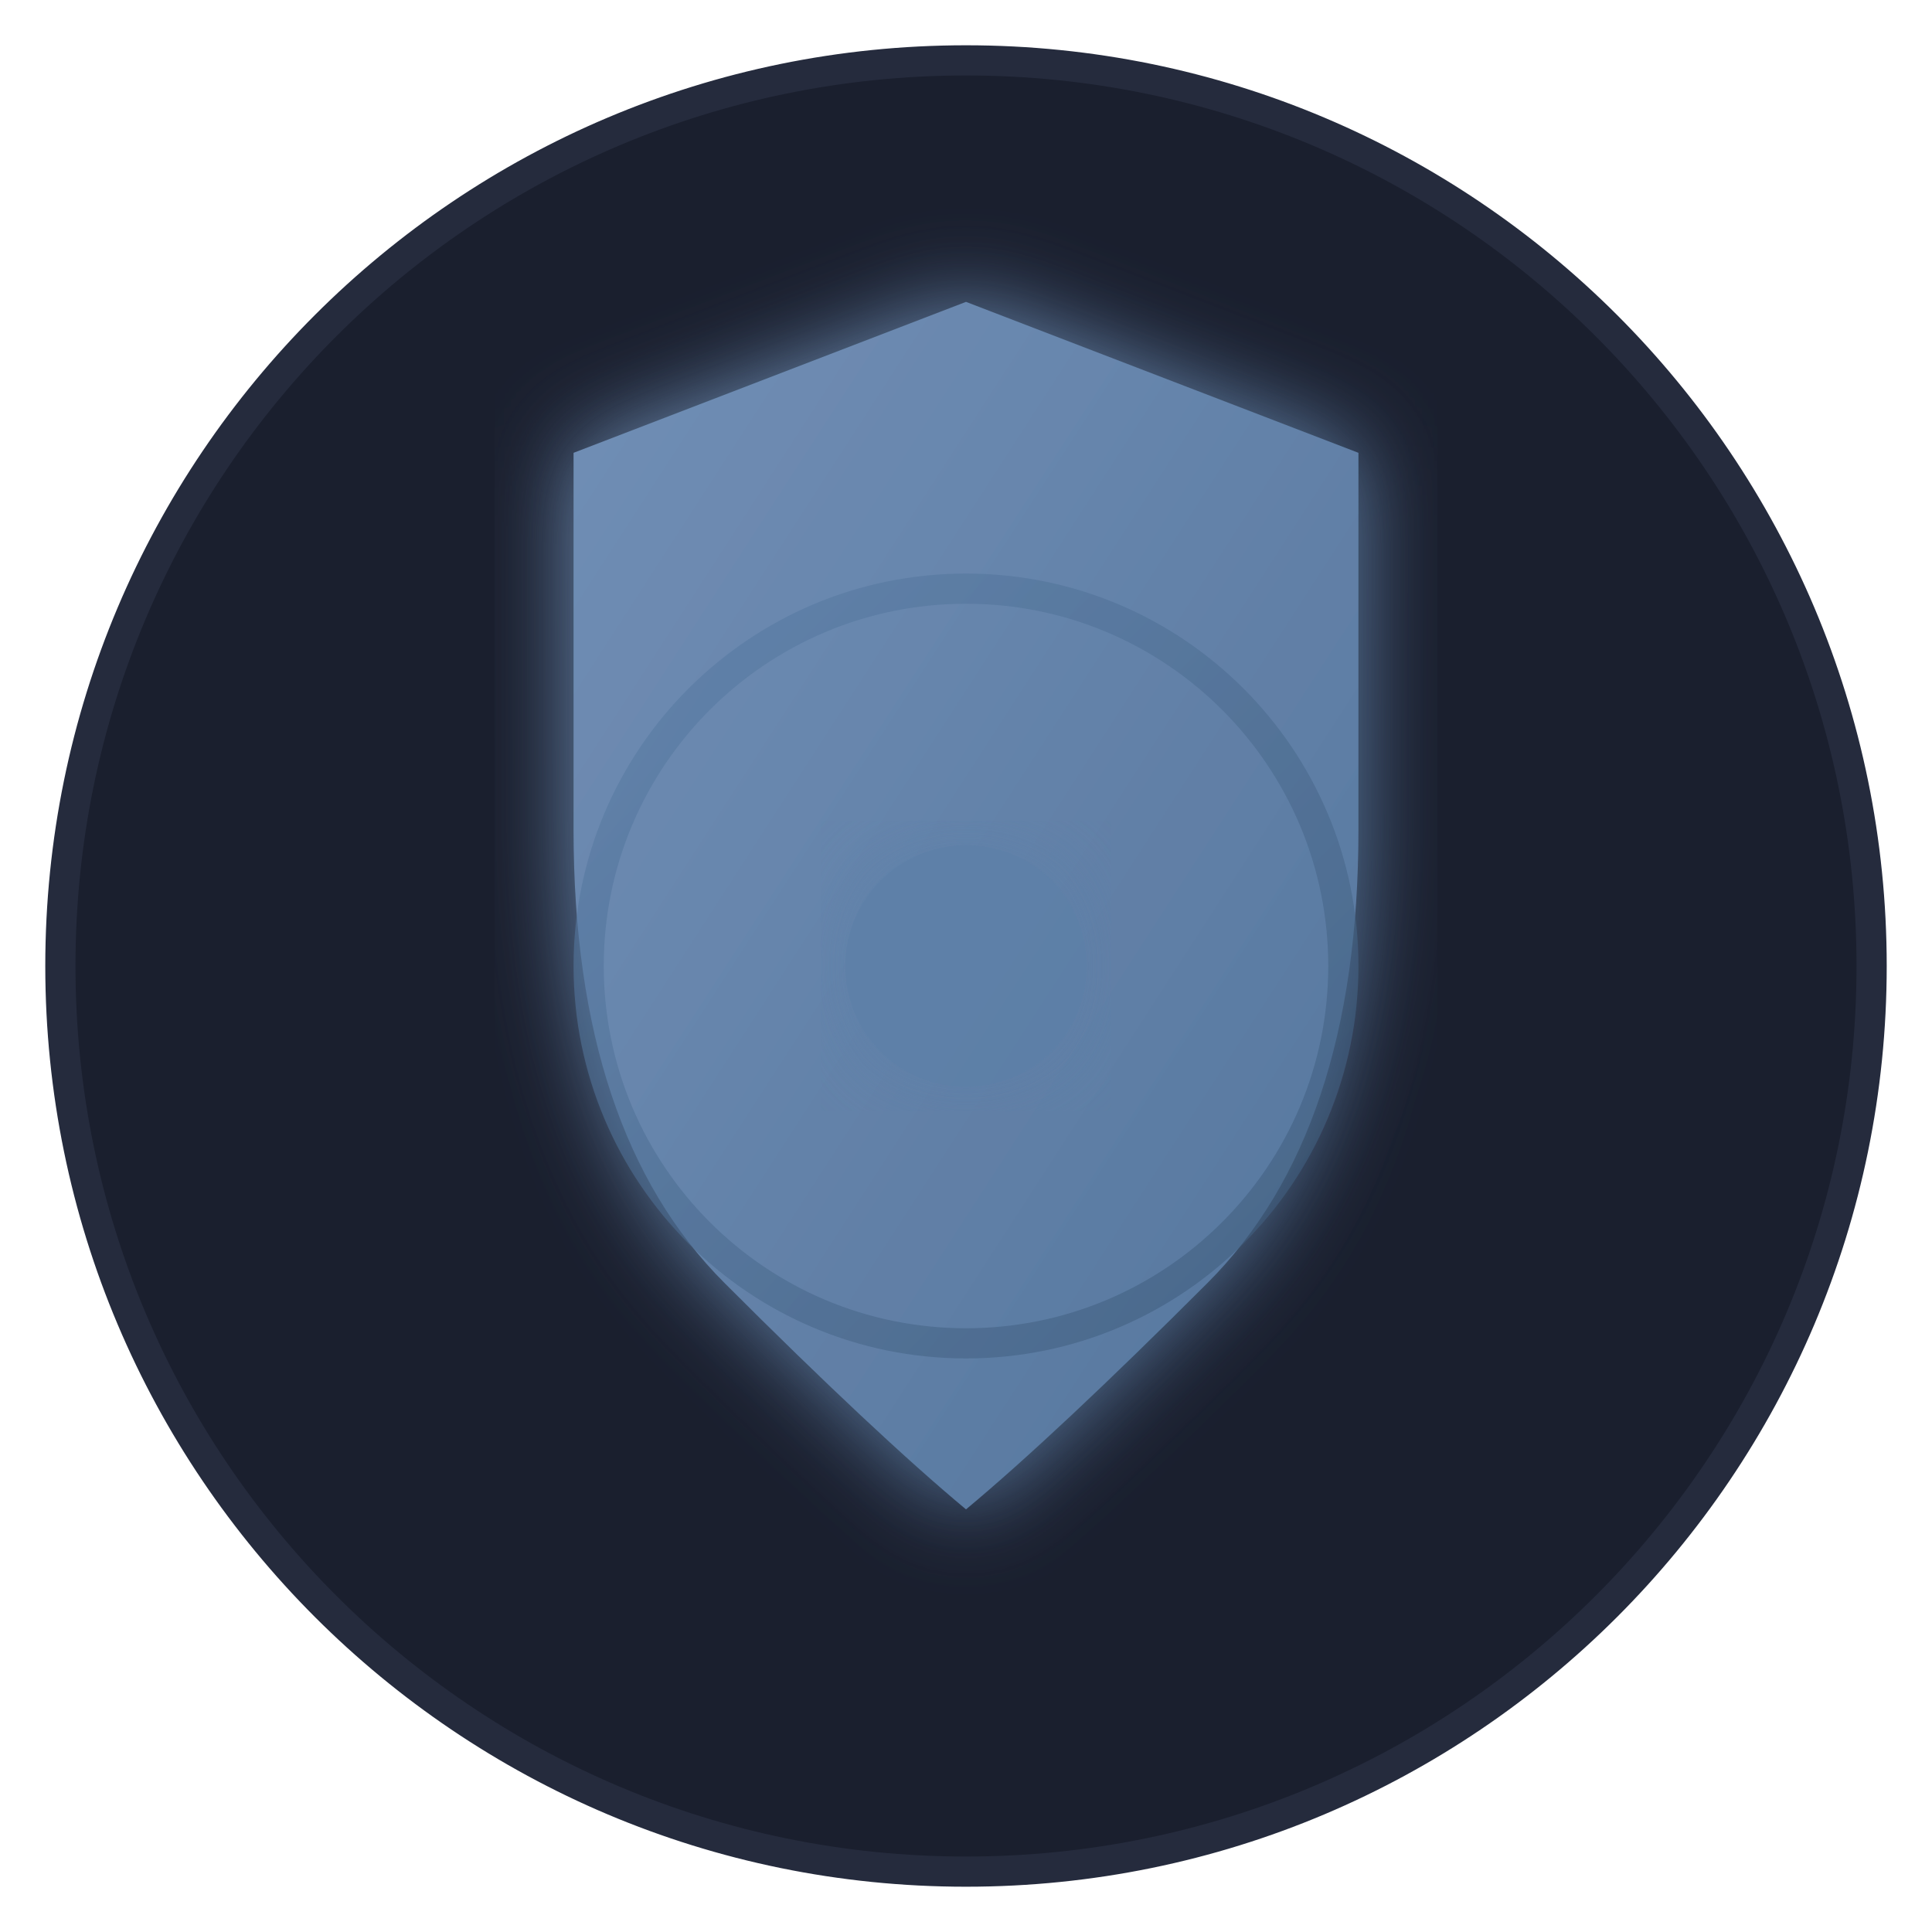
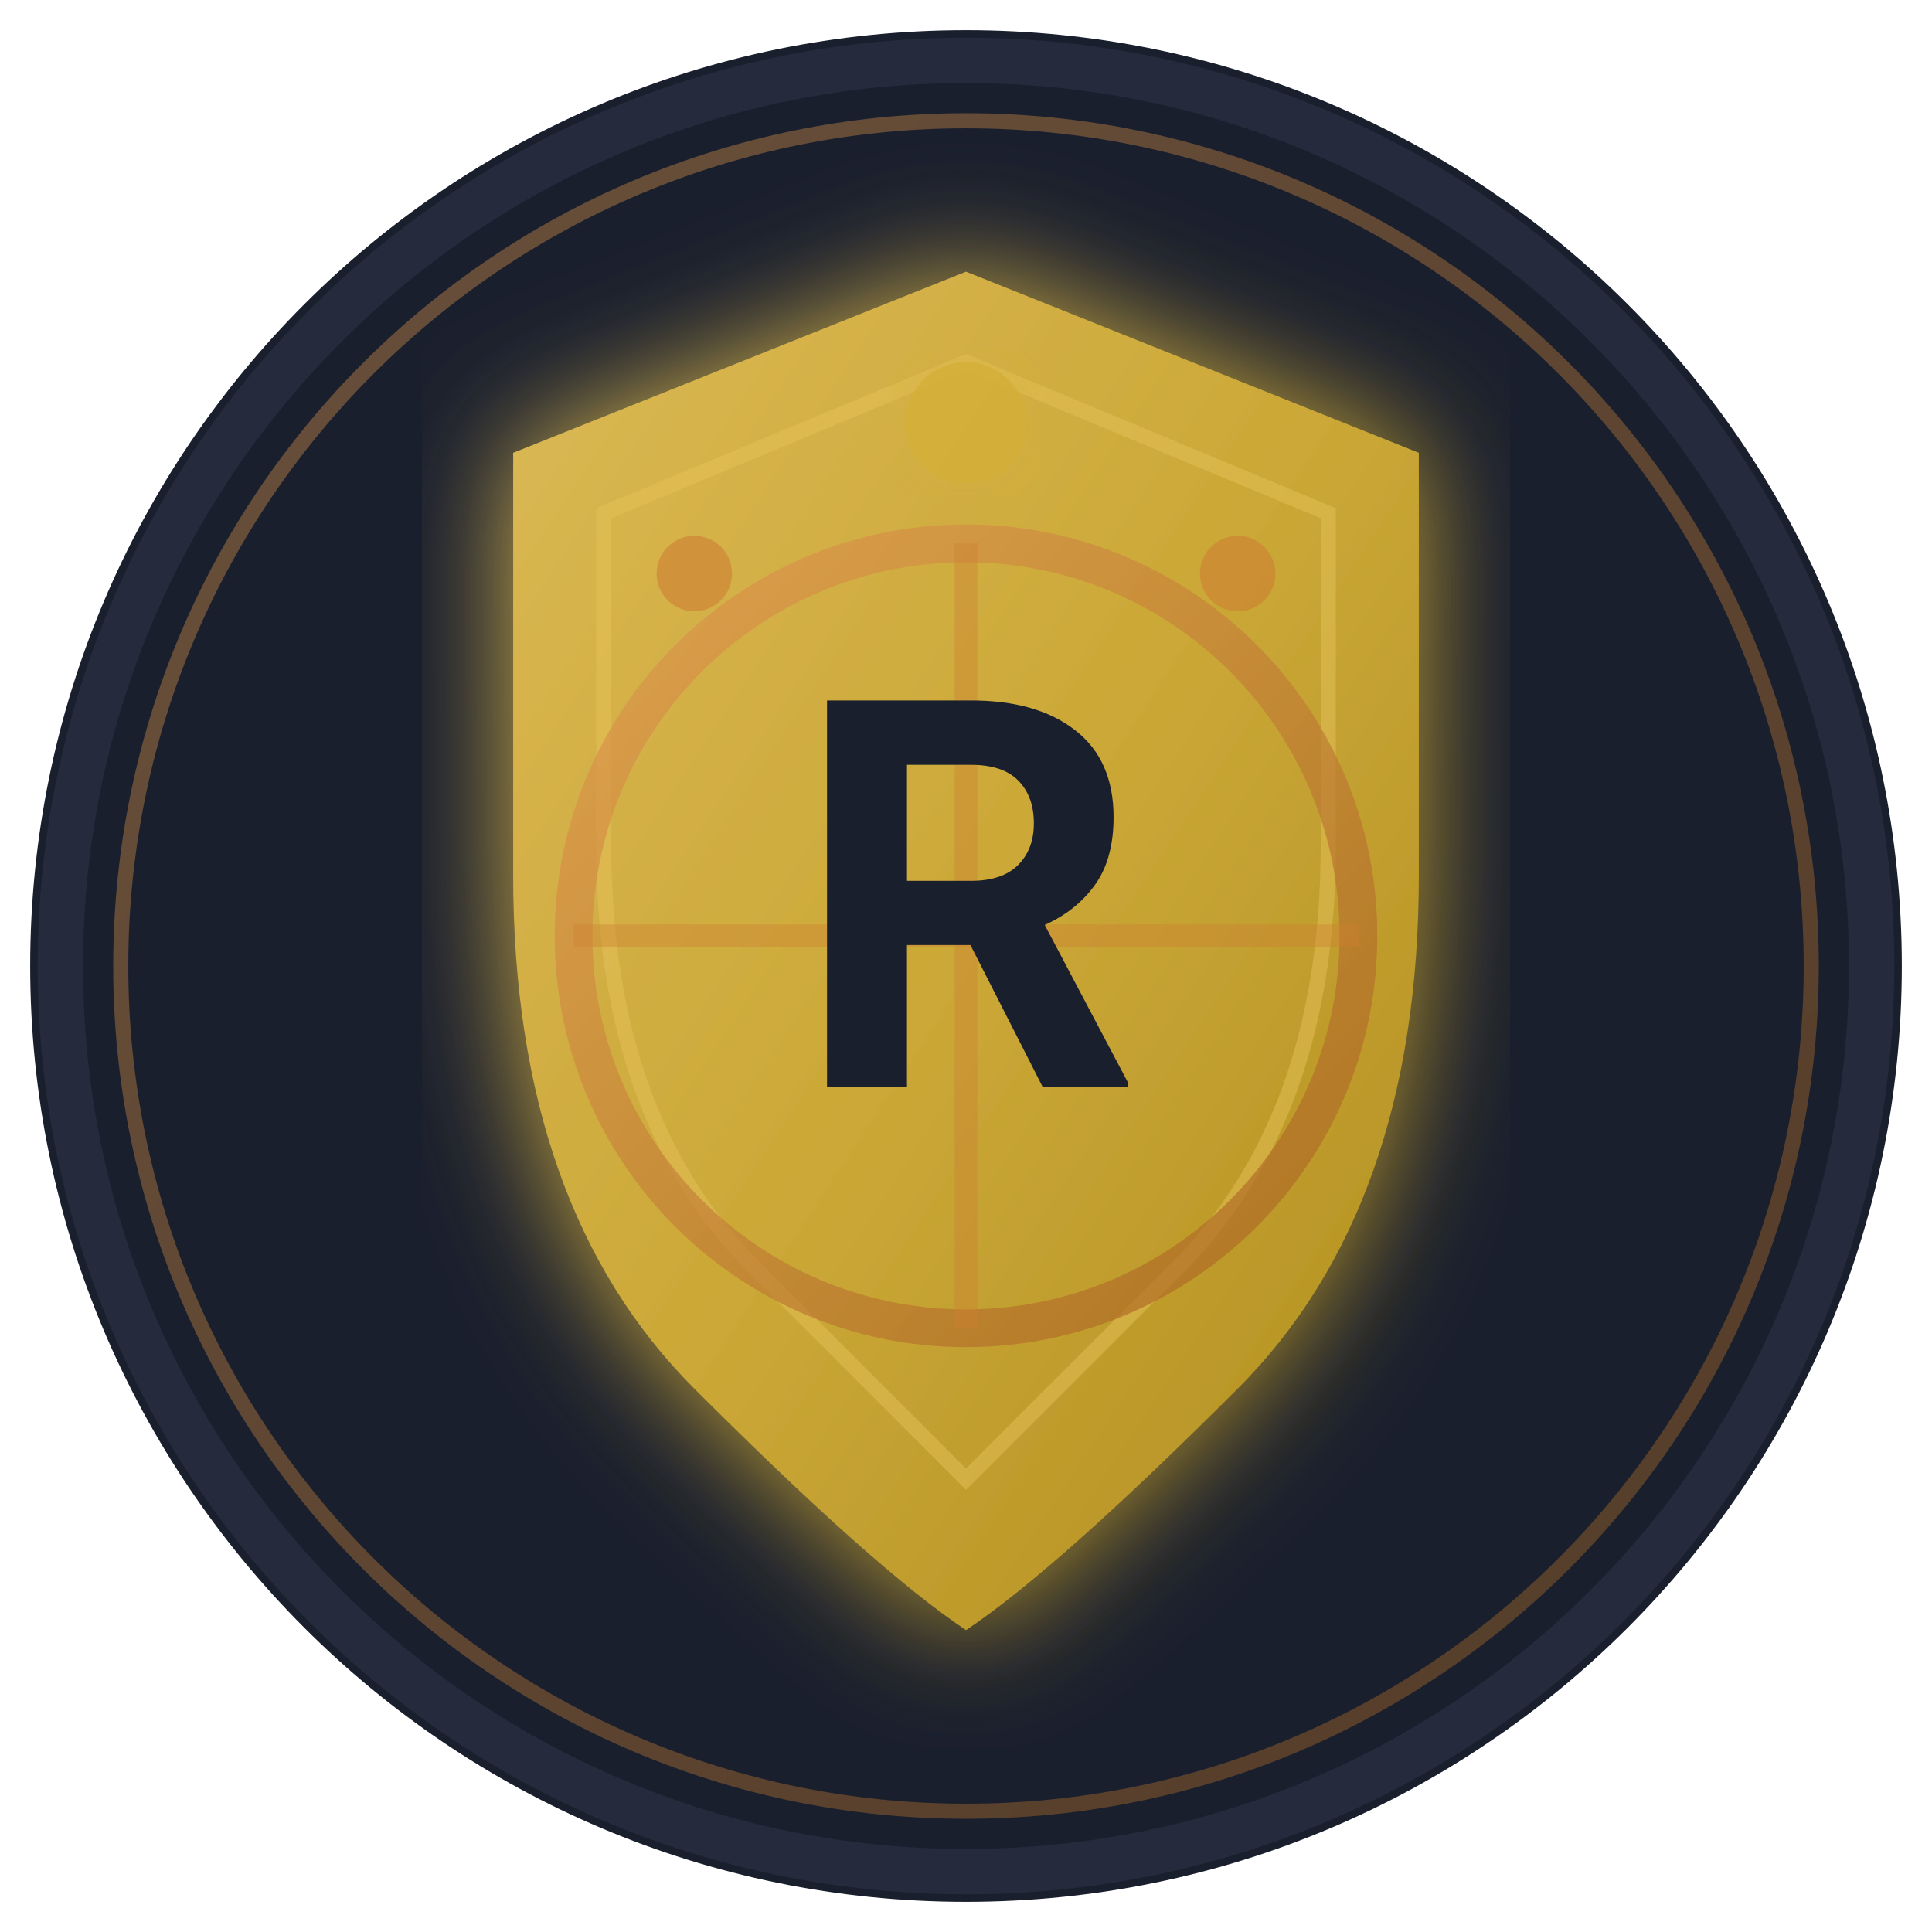
<svg xmlns="http://www.w3.org/2000/svg" width="128" height="128" viewBox="0 0 128 128">
  <defs>
-     <linearGradient id="steelGradient" x1="0%" y1="0%" x2="100%" y2="100%">
-       <stop offset="0%" style="stop-color:#7A9BC4;stop-opacity:1" />
-       <stop offset="100%" style="stop-color:#5B7FA8;stop-opacity:1" />
+     <linearGradient id="goldGradient" x1="0%" y1="0%" x2="100%" y2="100%">
+       <stop offset="0%" style="stop-color:#E5C158;stop-opacity:1" />
+       <stop offset="50%" style="stop-color:#D4AF37;stop-opacity:1" />
+       <stop offset="100%" style="stop-color:#B8941F;stop-opacity:1" />
    </linearGradient>
-     <linearGradient id="steelDarkGradient" x1="0%" y1="0%" x2="100%" y2="100%">
-       <stop offset="0%" style="stop-color:#5B7FA8;stop-opacity:1" />
-       <stop offset="100%" style="stop-color:#3D5A7A;stop-opacity:1" />
+     <linearGradient id="bronzeGradient" x1="0%" y1="0%" x2="100%" y2="100%">
+       <stop offset="0%" style="stop-color:#E09A4F;stop-opacity:1" />
+       <stop offset="100%" style="stop-color:#A8651F;stop-opacity:1" />
    </linearGradient>
-     <filter id="glow">
-       <feGaussianBlur stdDeviation="3" result="coloredBlur" />
+     <filter id="goldGlow">
+       <feGaussianBlur stdDeviation="4" result="coloredBlur" />
      <feMerge>
        <feMergeNode in="coloredBlur" />
        <feMergeNode in="SourceGraphic" />
      </feMerge>
    </filter>
+     <filter id="innerShadow">
+       <feOffset dx="0" dy="2" />
+       <feGaussianBlur stdDeviation="2" />
+       <feComposite in2="SourceAlpha" operator="arithmetic" k2="-1" k3="1" />
+       <feMerge>
+         <feMergeNode />
+         <feMergeNode in="SourceGraphic" />
+       </feMerge>
+     </filter>
  </defs>
-   <circle cx="64" cy="64" r="60" fill="#1A1F2E" stroke="#252B3D" stroke-width="2" />
-   <path d="M 64 20 L 90 30 L 90 55 Q 90 75 80 85 Q 70 95 64 100 Q 58 95 48 85 Q 38 75 38 55 L 38 30 Z" fill="url(#steelGradient)" opacity="0.9" filter="url(#glow)" />
-   <circle cx="64" cy="64" r="25" fill="none" stroke="url(#steelDarkGradient)" stroke-width="2" opacity="0.6" />
-   <line x1="64" y1="39" x2="64" y2="89" stroke="url(#steelDarkGradient)" stroke-width="1.5" opacity="0.5" />
-   <line x1="39" y1="64" x2="89" y2="64" stroke="url(#steelDarkGradient)" stroke-width="1.5" opacity="0.5" />
-   <circle cx="64" cy="64" r="8" fill="#5B7FA8" opacity="0.8" filter="url(#glow)" />
+   <circle cx="64" cy="64" r="62" fill="#1A1F2E" />
+   <circle cx="64" cy="64" r="60" fill="none" stroke="#252B3D" stroke-width="3" />
+   <circle cx="64" cy="64" r="56" fill="none" stroke="url(#bronzeGradient)" stroke-width="1" opacity="0.4" />
+   <path d="M 64 18 L 94 30 L 94 58 Q 94 80 82 92 Q 70 104 64 108 Q 58 104 46 92 Q 34 80 34 58 L 34 30 Z" fill="url(#goldGradient)" opacity="0.95" filter="url(#goldGlow)" />
+   <path d="M 64 24 L 88 34 L 88 56 Q 88 74 78 84 Q 68 94 64 98 Q 60 94 50 84 Q 40 74 40 56 L 40 34 Z" fill="none" stroke="#E5C158" stroke-width="1" opacity="0.5" />
+   <circle cx="64" cy="62" r="26" fill="none" stroke="url(#bronzeGradient)" stroke-width="2.5" opacity="0.7" />
+   <line x1="64" y1="36" x2="64" y2="88" stroke="#CD7F32" stroke-width="1.5" opacity="0.4" />
+   <line x1="38" y1="62" x2="90" y2="62" stroke="#CD7F32" stroke-width="1.5" opacity="0.4" />
+   <text x="64" y="72" font-family="-apple-system, BlinkMacSystemFont, 'Segoe UI', 'Roboto', sans-serif" font-size="36" font-weight="700" fill="#1A1F2E" text-anchor="middle">R</text>
+   <circle cx="64" cy="28" r="4" fill="#D4AF37" opacity="0.9" filter="url(#goldGlow)" />
+   <circle cx="46" cy="38" r="2.5" fill="#CD7F32" opacity="0.6" />
+   <circle cx="82" cy="38" r="2.5" fill="#CD7F32" opacity="0.6" />
</svg>
